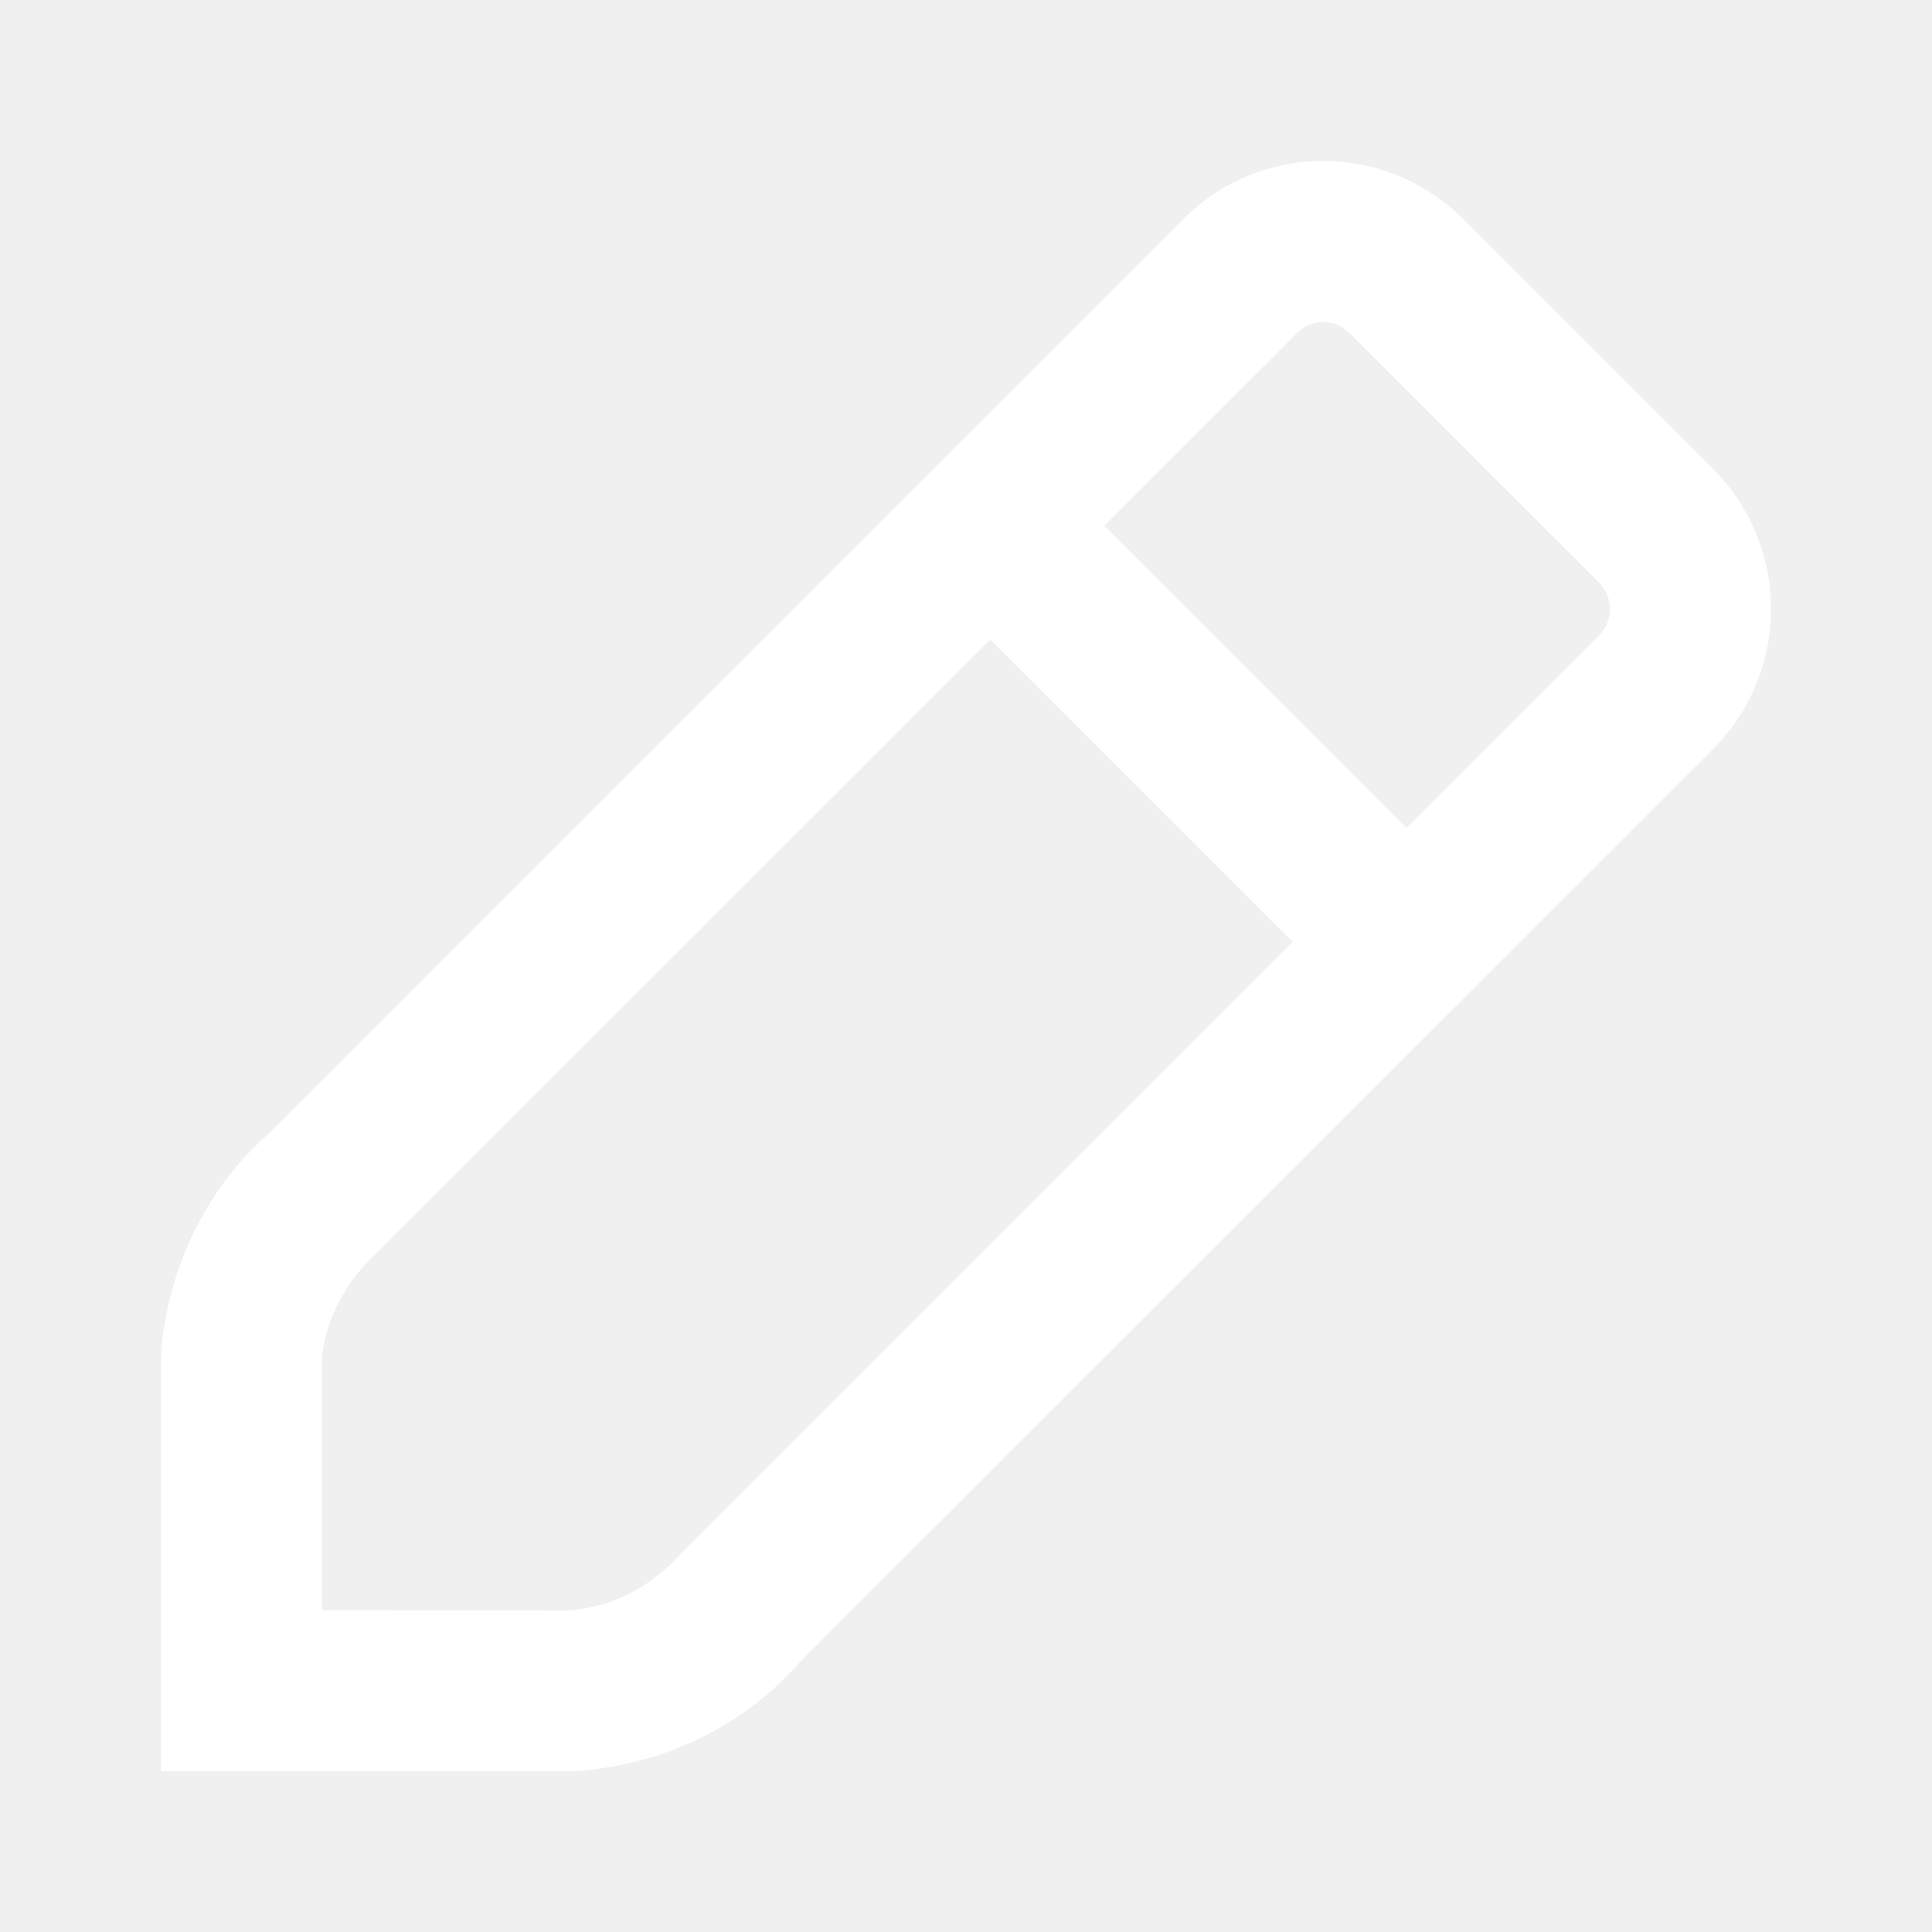
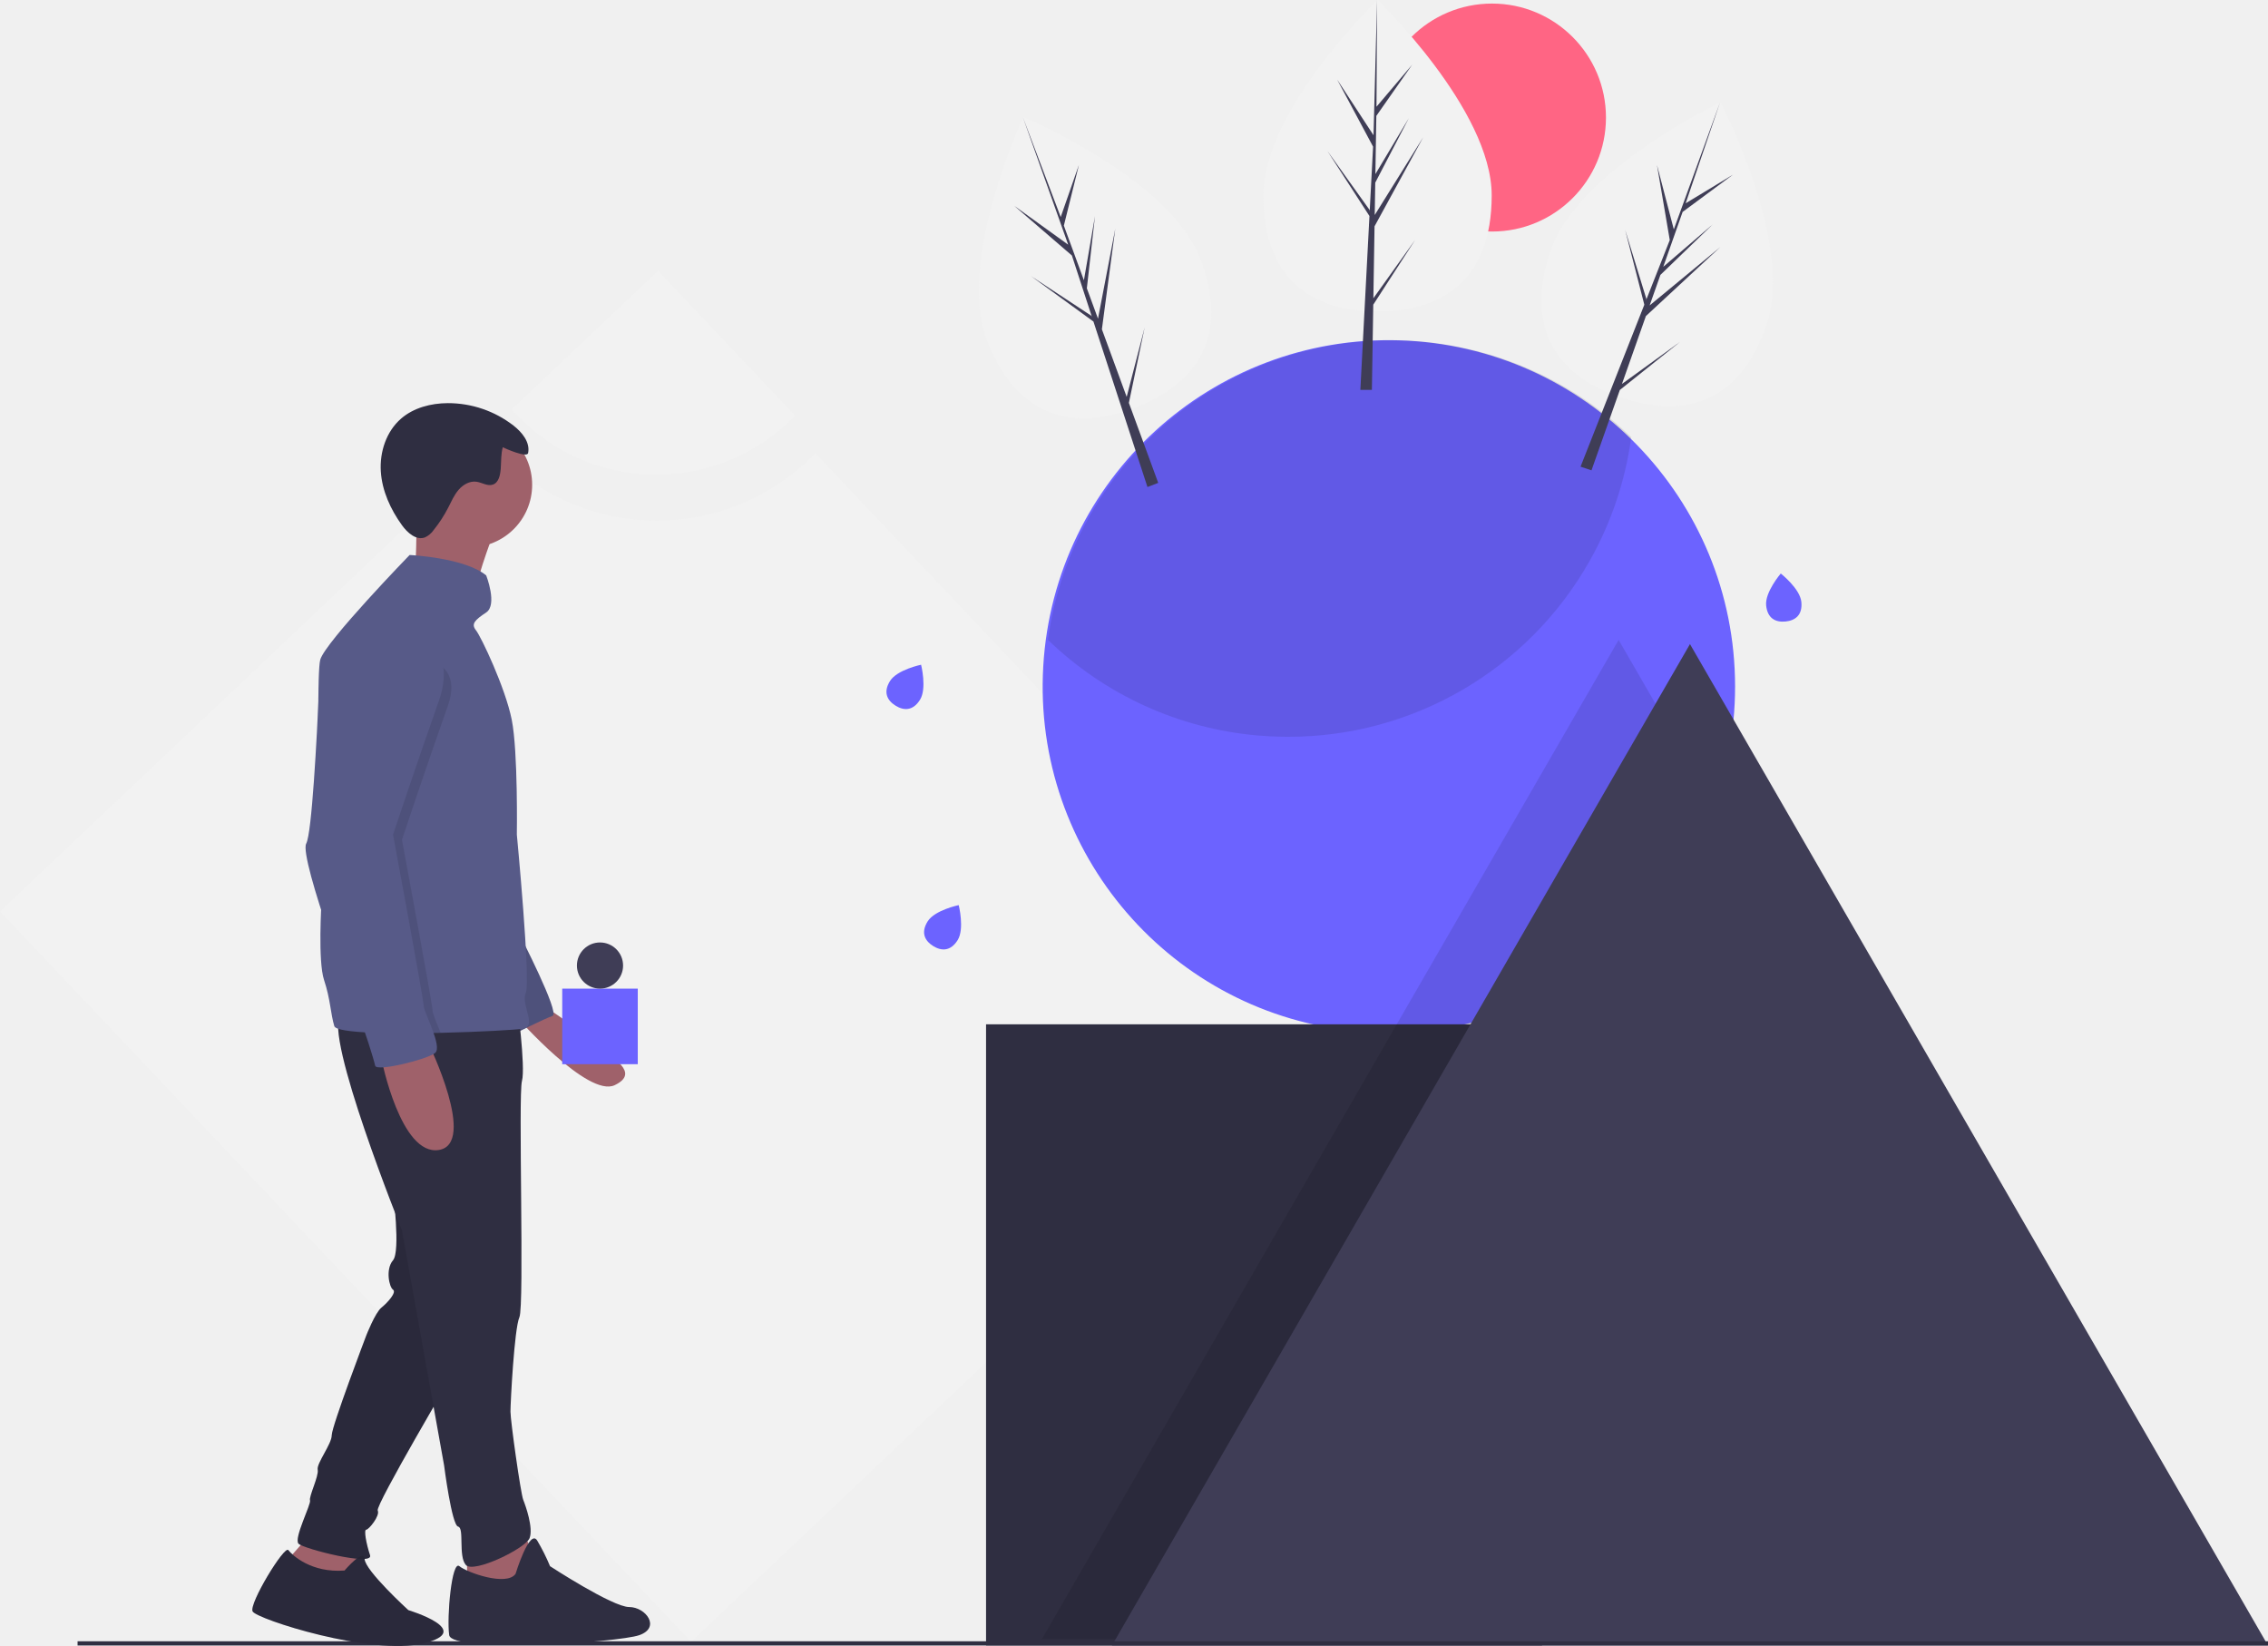
- <svg xmlns="http://www.w3.org/2000/svg" width="24px" height="24px" viewBox="0 0 24 24" version="1.1">
-   <g id="concepting" stroke="none" stroke-width="1" fill="none" fill-rule="evenodd">
-     <g id="pencil-create" fill="#FFFFFF">
-       <rect id="placeholder" fill-opacity="0" x="0" y="0" width="24" height="24" />
-       <path d="M12.302,7.945 L4.696,15.55 C4.291,15.908 4.04,16.409 4,16.868 L4,20.003 L7.064,20.005 C7.598,19.967 8.095,19.718 8.495,19.262 L16.057,11.7 L12.302,7.945 Z M13.717,6.531 L17.471,10.286 L19.865,7.892 C19.951,7.805 20,7.688 20,7.565 C20,7.443 19.951,7.325 19.865,7.239 L16.761,4.135 C16.675,4.049 16.559,4 16.437,4 C16.316,4 16.199,4.049 16.114,4.135 L13.717,6.531 Z M16.437,2 C17.092,2 17.72,2.261 18.178,2.723 L21.279,5.824 C21.741,6.286 22,6.912 22,7.565 C22,8.218 21.741,8.844 21.279,9.306 L9.958,20.624 C9.259,21.429 8.269,21.925 7.135,22.002 L2,22.002 L2,21.002 L2.003,16.787 C2.088,15.733 2.579,14.752 3.326,14.093 L14.695,2.725 C15.156,2.261 15.783,2 16.437,2 Z" id="Shape" fill-rule="nonzero" />
-     </g>
-   </g>
+ <svg xmlns="http://www.w3.org/2000/svg" id="ef155387-c885-4ebf-8cb5-c452ea0af16e" data-name="Layer 1" width="1080.972" height="784.338" viewBox="0 0 1080.972 784.338">
+   <path d="M448.109,273.772a104.983,104.983,0,0,1-154.351-3.369L59.514,492.127,388.907,840.119,702.88,542.928Z" transform="translate(-59.51392 -57.83116)" fill="#f2f2f2" />
+   <path d="M372.293,284.015a91.635,91.635,0,0,0,66.194-28.153l-65.318-69.006-69.787,66.057A91.68,91.68,0,0,0,372.293,284.015Z" transform="translate(-59.51392 -57.83116)" fill="#f2f2f2" />
+   <path d="M886.486,384.935a164.833,164.833,0,0,1-165,165q-1.41,0-2.82-.03c-3.96-.06-7.87-.26-11.76-.6a165.007,165.007,0,1,1,179.58-164.37Z" transform="translate(-59.51392 -57.83116)" fill="#6c63ff" />
+   <path d="M817.106,325.225a164.076,164.076,0,0,0,19.888-59.078,164.999,164.999,0,0,0-278.017,96.589A164.377,164.377,0,0,0,658.906,408.305c3.89.34,7.8.54,11.76.6q1.41.03,2.82.03a164.757,164.757,0,0,0,143.62-83.71Z" transform="translate(-59.51392 -57.83116)" opacity="0.1" />
+   <rect x="469.972" y="488.104" width="265" height="296" fill="#2f2e41" />
+   <path d="M879.356,446.535a165.194,165.194,0,0,1-115.61,96.4h36.74v296h-244.42l137.17-237.59,31.43-54.44,2.29-3.97,104.03-180.18Z" transform="translate(-59.51392 -57.83116)" opacity="0.1" />
+   <polygon points="805.472 306.924 943.222 545.514 1080.972 784.104 805.472 784.104 529.972 784.104 667.722 545.514 805.472 306.924" fill="#3f3d56" />
+   <rect x="36.972" y="782.104" width="1044" height="2" fill="#2f2e41" />
+   <polygon points="171.505 736.835 169.68 752.045 159.337 756.912 147.777 753.261 139.868 756.912 137.435 742.919 151.428 727.1 171.505 736.835" fill="#9f616a" />
+   <path d="M223.718,806.225s9.433-10.996,9.583-5.498,20.836,24.359,20.836,24.359,32.245,9.734,7.301,15.818-79.7-11.56-81.525-15.21,15.21-31.637,17.035-29.203S207.9,807.442,223.718,806.225Z" transform="translate(-59.51392 -57.83116)" fill="#2f2e41" />
+   <path d="M246.837,625.531s3.65,28.595,0,32.853-1.825,12.776,0,13.993-2.434,6.084-5.476,8.518-7.301,13.385-7.301,13.385-16.427,43.196-16.427,47.455-7.301,13.385-6.692,16.427-4.259,12.776-3.65,14.602-7.909,18.252-5.476,20.686,35.895,10.951,34.07,5.476-3.042-12.168-1.825-12.168,6.692-6.692,5.476-9.126,36.504-66.315,36.504-66.315Z" transform="translate(-59.51392 -57.83116)" fill="#2f2e41" />
+   <path d="M223.718,806.225s9.433-10.996,9.583-5.498,20.836,24.359,20.836,24.359,32.245,9.734,7.301,15.818-79.7-11.56-81.525-15.21,15.21-31.637,17.035-29.203S207.9,807.442,223.718,806.225Z" transform="translate(-59.51392 -57.83116)" opacity="0.1" />
+   <path d="M246.837,625.531s3.65,28.595,0,32.853-1.825,12.776,0,13.993-2.434,6.084-5.476,8.518-7.301,13.385-7.301,13.385-16.427,43.196-16.427,47.455-7.301,13.385-6.692,16.427-4.259,12.776-3.65,14.602-7.909,18.252-5.476,20.686,35.895,10.951,34.07,5.476-3.042-12.168-1.825-12.168,6.692-6.692,5.476-9.126,36.504-66.315,36.504-66.315Z" transform="translate(-59.51392 -57.83116)" opacity="0.1" />
+   <polygon points="249.38 729.282 256.072 746.317 253.03 770.044 233.561 768.828 222.61 759.093 222.61 738.408 249.38 729.282" fill="#9f616a" />
+   <path d="M305.243,807.798S311.936,785.896,315.586,791.98a96.264,96.264,0,0,1,6.084,12.168s29.811,19.469,37.721,19.469,15.21,9.734,4.867,13.385-89.434,8.518-90.651,0,1.217-35.895,4.867-32.853S300.984,813.882,305.243,807.798Z" transform="translate(-59.51392 -57.83116)" fill="#2f2e41" />
+   <path d="M320.453,538.278s26.816,18.223,28.033,20.657,16.776,9.916,4,16-46.634-32.398-46.634-32.398Z" transform="translate(-59.51392 -57.83116)" fill="#9f616a" />
+   <path d="M307.068,502.991s19.469,37.721,15.818,38.937-18.252,8.518-18.252,8.518l-6.692-38.329Z" transform="translate(-59.51392 -57.83116)" fill="#575a88" />
+   <path d="M307.068,502.991s19.469,37.721,15.818,38.937-18.252,8.518-18.252,8.518l-6.692-38.329Z" transform="translate(-59.51392 -57.83116)" opacity="0.1" />
+   <path d="M305.852,534.628s4.259,31.637,2.434,38.329,1.217,107.078-1.217,112.553-4.259,40.763-4.259,45.021,4.867,38.937,6.084,41.979,4.867,13.385,3.042,18.252-26.769,17.035-30.42,12.776-.608-17.644-3.65-18.252-6.692-29.203-6.692-29.203l-20.077-111.945s-37.721-93.693-29.203-102.819S305.852,534.628,305.852,534.628Z" transform="translate(-59.51392 -57.83116)" fill="#2f2e41" />
+   <circle cx="223.827" cy="231.005" r="29.811" fill="#9f616a" />
+   <path d="M294.292,313.172s-9.734,25.553-8.518,31.028-28.595-9.734-28.595-9.734,1.825-29.811,0-37.721S294.292,313.172,294.292,313.172Z" transform="translate(-59.51392 -57.83116)" fill="#9f616a" />
+   <path d="M212.548,479.635c.134,5.104.219,8.146.219,8.146s-1.825,27.986,1.217,37.112,3.042,15.818,4.867,21.902c.535,1.77,7.818,2.72,18.045,3.139,9.382.383,21.239.329,32.622.067,18.848-.438,36.419-1.448,39.375-1.989,6.692-1.217-1.217-11.56,1.217-17.035s-4.259-75.441-4.259-75.441.608-39.546-2.434-54.756S288.817,361.235,286.383,358.193s-.608-4.867,4.867-8.518,0-17.644,0-17.644c-10.343-8.518-36.504-9.734-36.504-9.734s-40.154,41.371-42.588,49.889c-1.472,5.147-.943,46.262-.298,78.009C212.11,462.138,212.371,472.76,212.548,479.635Z" transform="translate(-59.51392 -57.83116)" fill="#575a88" />
+   <path d="M263.872,555.314s23.119,47.455,4.867,50.497-27.378-43.196-27.378-43.196Z" transform="translate(-59.51392 -57.83116)" fill="#9f616a" />
+   <path d="M311.216,273.725c1.054-5.113-2.853-9.893-6.969-13.105A50.928,50.928,0,0,0,272.915,249.936c-7.979.043-16.213,2.154-22.243,7.378-7.034,6.094-10.242,15.866-9.652,25.153s4.63,18.096,10.078,25.641c2.615,3.621,6.814,7.37,10.993,5.791a10.217,10.217,0,0,0,4.066-3.434A63.066,63.066,0,0,0,273.127,299.753c1.495-2.906,2.791-5.969,4.91-8.457s5.305-4.359,8.542-3.912c2.674.369,5.298,2.252,7.848,1.367,2.838-.984,3.524-4.613,3.749-7.608.247-3.283.072-7.085.984-10.189C300.158,271.487,310.726,276.175,311.216,273.725Z" transform="translate(-59.51392 -57.83116)" fill="#2f2e41" />
+   <path d="M212.548,479.635c6.814,24.573,22.444,65.987,23.338,67.769.225.456.578,1.351,1.01,2.531,9.382.383,21.239.329,32.622.067-1.764-4.612-3.821-9.065-3.821-10.507,0-3.042-14.602-81.525-14.602-81.525s11.56-34.679,21.902-63.882-30.724-23.423-30.724-23.423c-21.902-5.476-25.857,3.955-25.857,3.955s-1.929,51.288-4.557,75.575c-.675,6.224-1.393,10.671-2.135,12.034C208.751,464.011,210.066,470.716,212.548,479.635Z" transform="translate(-59.51392 -57.83116)" opacity="0.1" />
+   <path d="M251.096,350.892s27.986,11.56,17.644,40.763-21.902,63.882-21.902,63.882,14.602,78.483,14.602,81.525,9.126,19.469,5.476,22.511-27.986,9.126-28.595,6.084-5.476-18.252-6.692-20.685-29.811-78.483-26.161-85.176c2.686-4.925,5.043-50.044,6.101-73.534a38.621,38.621,0,0,1,20.134-32.516C237.373,350.739,243.978,349.113,251.096,350.892Z" transform="translate(-59.51392 -57.83116)" fill="#575a88" />
+   <rect x="267.972" y="471.104" width="36" height="36" fill="#6c63ff" />
+   <circle cx="285.972" cy="460.104" r="11" fill="#3f3d56" />
+   <circle cx="711.119" cy="56.015" r="54.315" fill="#ff6584" />
+   <path d="M770.486,150.946c0,40.981-24.362,55.29-54.415,55.29s-54.415-14.309-54.415-55.29,54.415-93.115,54.415-93.115S770.486,109.965,770.486,150.946Z" transform="translate(-59.51392 -57.83116)" fill="#f2f2f2" />
+   <polygon points="654.575 142.135 655.132 107.838 678.325 65.408 655.22 102.458 655.47 87.037 671.455 56.339 655.537 82.956 655.537 82.956 655.987 55.22 673.104 30.78 656.058 50.858 656.339 0 654.57 67.327 654.716 64.549 637.313 37.912 654.437 69.881 652.815 100.858 652.767 100.035 632.705 72.003 652.706 102.94 652.503 106.814 652.467 106.872 652.484 107.19 648.37 185.78 653.866 185.78 654.526 145.187 674.478 114.326 654.575 142.135" fill="#3f3d56" />
+   <path d="M901.603,212.199c-13.002,38.863-40.646,44.703-69.146,35.168s-47.063-30.834-34.061-69.698,81.147-71.039,81.147-71.039S914.606,173.336,901.603,212.199Z" transform="translate(-59.51392 -57.83116)" fill="#f2f2f2" />
+   <polygon points="773.053 182.962 784.463 150.614 819.92 117.734 786.253 145.539 791.384 130.994 816.282 106.954 792.741 127.145 792.741 127.145 801.969 100.985 825.955 83.239 803.42 96.871 819.823 48.73 796.784 112.017 797.803 109.429 789.751 78.647 795.846 114.397 784.48 143.259 784.696 142.464 774.564 109.515 783.716 145.199 782.295 148.808 782.242 148.852 782.157 149.159 753.32 222.383 758.533 224.127 772.038 185.84 800.751 162.904 773.053 182.962" fill="#3f3d56" />
+   <path d="M631.505,180.928c14.738,38.239-2.848,60.352-30.89,71.16s-55.92,6.218-70.658-32.021S547.243,113.613,547.243,113.613,616.766,142.689,631.505,180.928Z" transform="translate(-59.51392 -57.83116)" fill="#f2f2f2" />
+   <polygon points="536.997 189.12 525.182 156.917 531.564 108.985 523.329 151.866 518.016 137.386 521.891 102.993 516.611 133.554 516.611 133.554 507.056 107.512 514.238 78.552 505.554 103.417 487.526 55.86 510.088 119.319 509.225 116.675 483.407 98.078 510.882 121.75 520.509 151.237 520.169 150.487 491.368 131.546 521.157 153.219 522.361 156.907 522.348 156.974 522.478 157.265 546.903 232.076 552.032 230.1 538.048 191.985 545.567 156.014 536.997 189.12" fill="#3f3d56" />
+   <path d="M515.939,505.835c-3.372,5.378-7.746,5.252-11.691,2.779s-5.964-6.355-2.593-11.733,14.803-7.744,14.803-7.744S519.311,500.457,515.939,505.835Z" transform="translate(-59.51392 -57.83116)" fill="#6c63ff" />
+   <path d="M918.069,344.643c.624,6.317-2.914,8.894-7.546,9.351s-8.606-1.377-9.23-7.694,6.97-15.182,6.97-15.182S917.445,338.325,918.069,344.643Z" transform="translate(-59.51392 -57.83116)" fill="#6c63ff" />
+   <path d="M498.003,391.288c-3.372,5.378-7.746,5.252-11.691,2.779s-5.964-6.355-2.593-11.733,14.803-7.744,14.803-7.744S501.374,385.91,498.003,391.288Z" transform="translate(-59.51392 -57.83116)" fill="#6c63ff" />
</svg>
